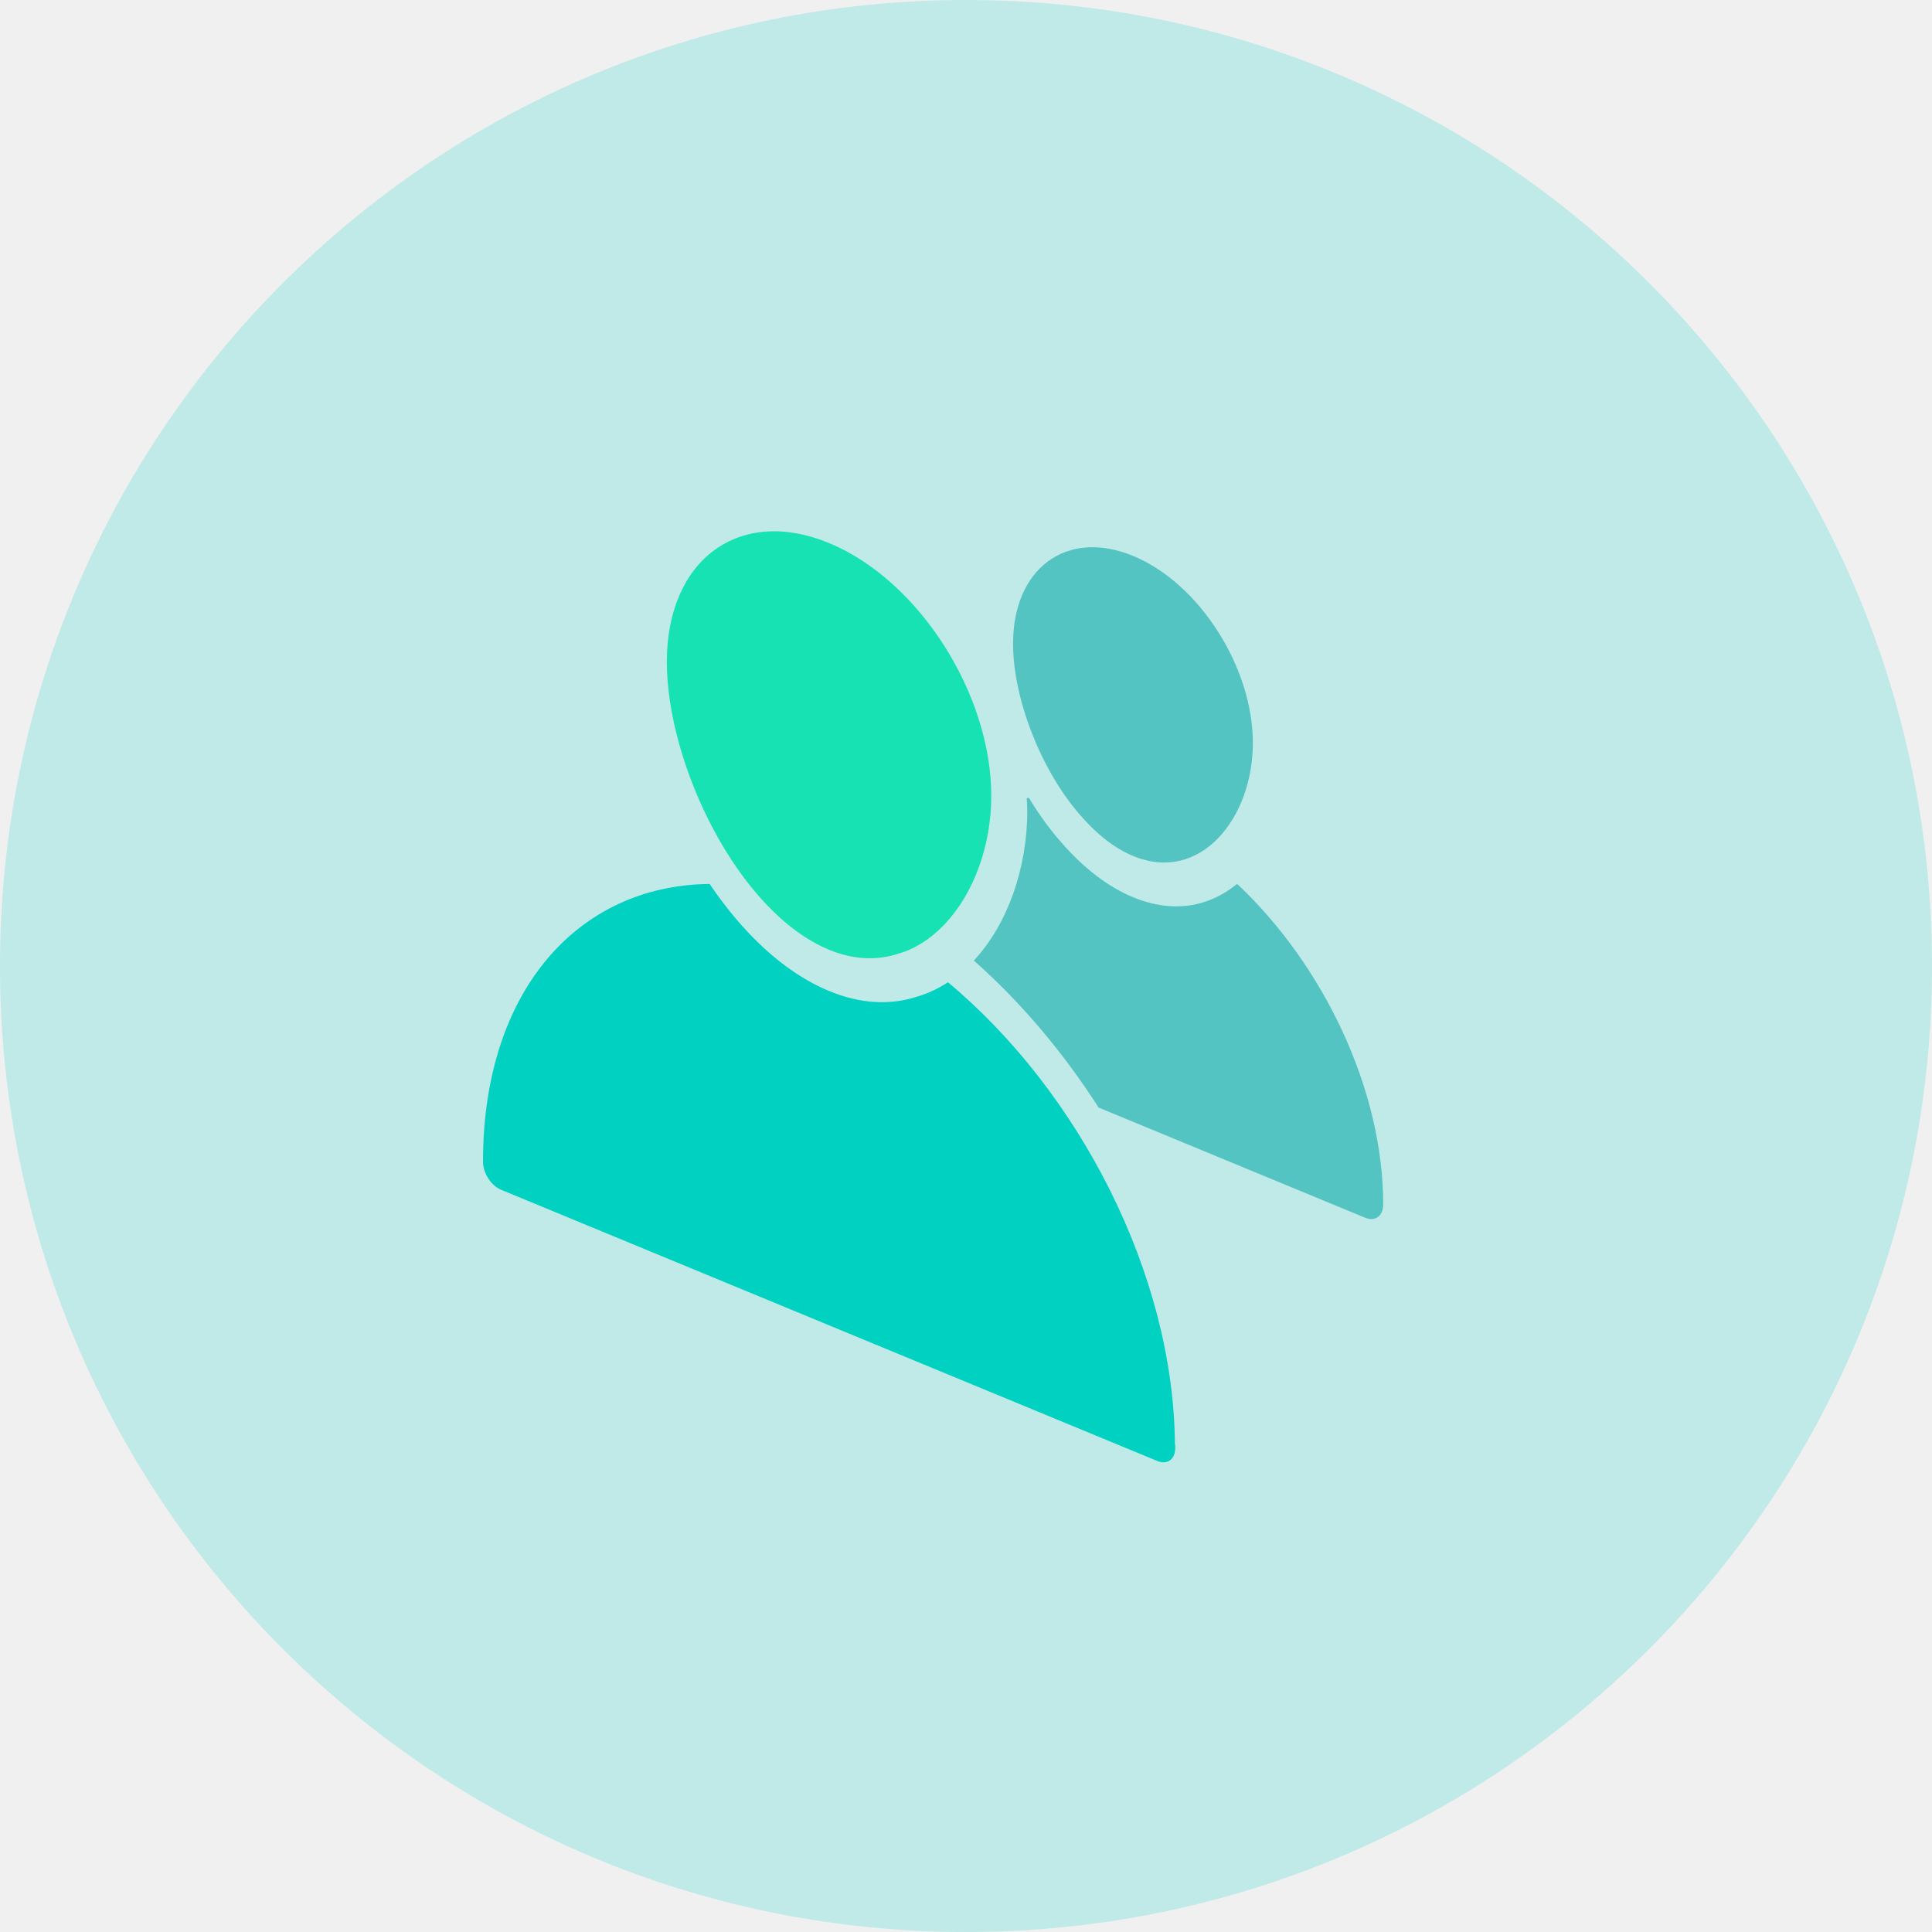
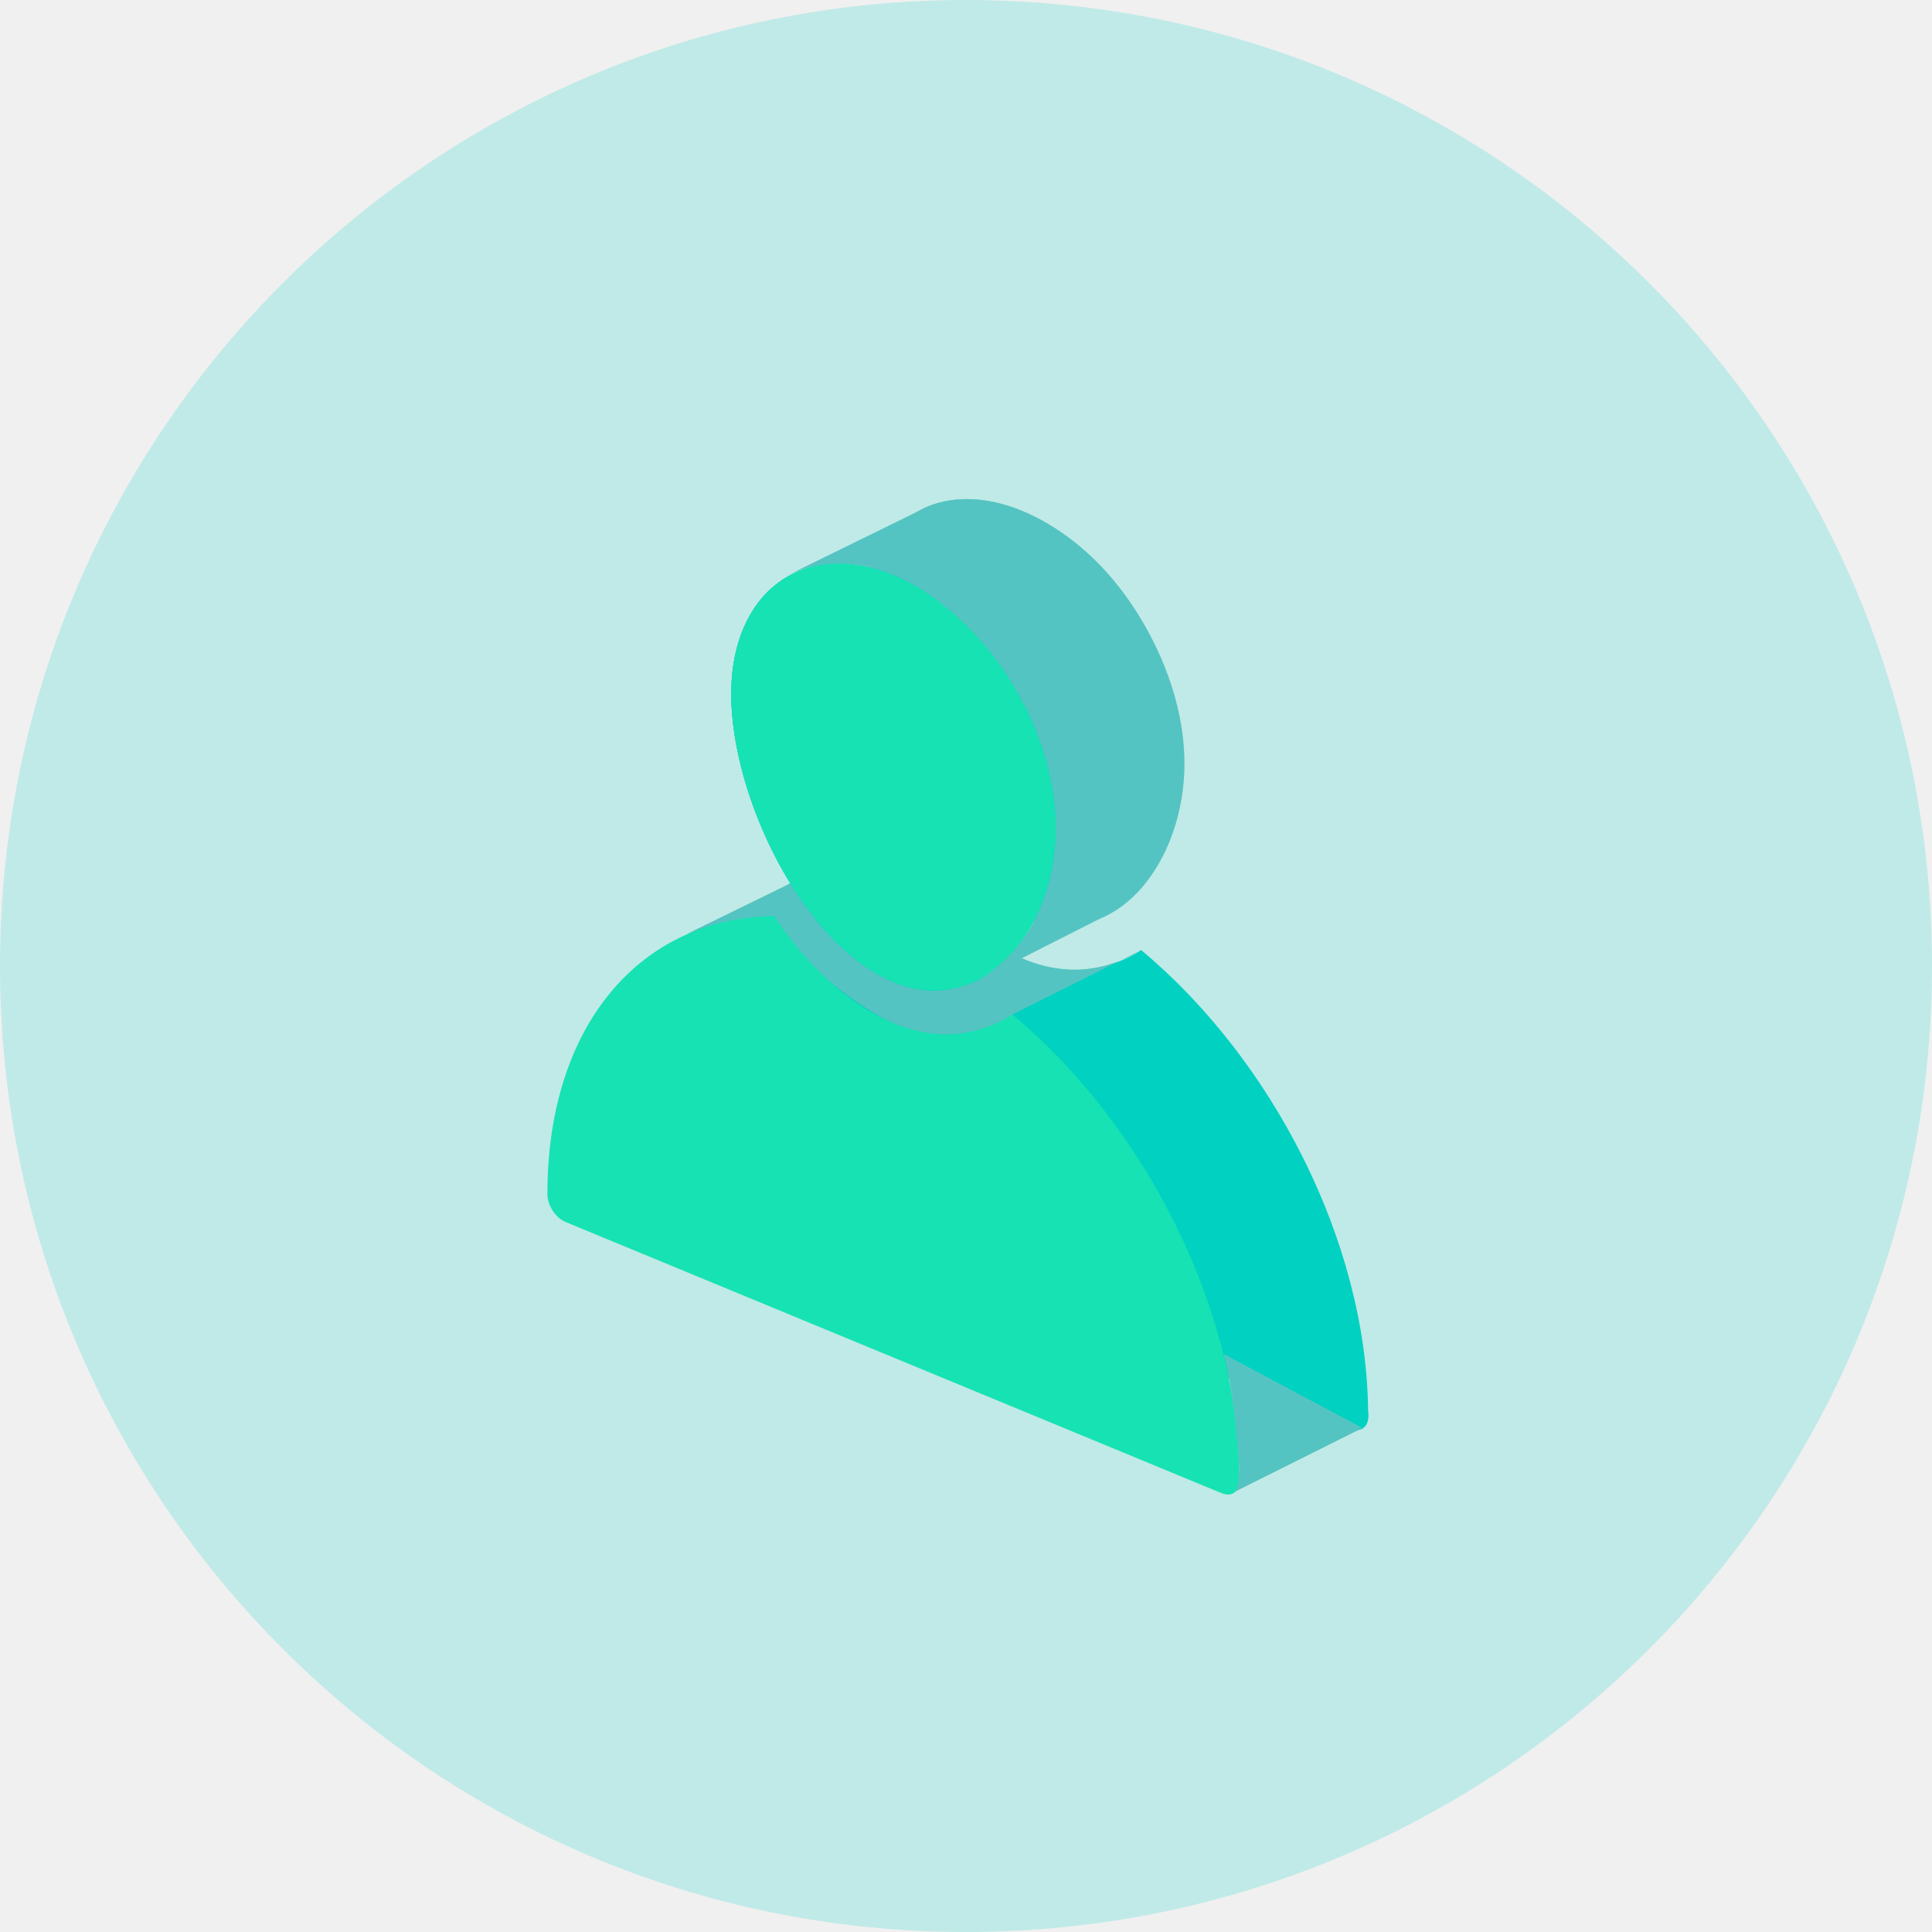
- <svg xmlns="http://www.w3.org/2000/svg" width="60px" height="60px" viewBox="0 0 60 60" version="1.1">
-   <g id="Design" stroke="none" stroke-width="1" fill="none" fill-rule="evenodd">
-     <g id="2b-Features---Simuler" transform="translate(-729, -1216)">
-       <g id="Section-1" transform="translate(194, 878)">
-         <g id="2-copy" transform="translate(535, 338)">
-           <g id="engagement-">
-             <circle id="Oval-4" fill="#00D1C1" fill-rule="nonzero" opacity="0.2" cx="30" cy="30" r="30" />
-             <g id="noun_client_1401473" transform="translate(15, 16)">
-               <g id="Group">
-                 <path d="M17.54,7.836 C17.831,8.385 18.183,8.902 18.558,9.326 C19.078,9.926 19.626,10.351 20.191,10.584 C22.282,11.448 23.909,9.405 23.909,7.074 C23.909,4.717 22.243,2.113 20.191,1.265 C18.133,0.414 16.461,1.638 16.461,3.995 C16.461,5.129 16.853,6.54 17.507,7.777 C17.513,7.786 17.529,7.812 17.54,7.836 Z" id="Path" fill="#54C4C2" />
-                 <path d="M14.44,14.505 C14.135,14.703 13.816,14.856 13.481,14.951 C12.635,15.229 11.707,15.173 10.747,14.776 C9.326,14.189 8.055,12.958 7.038,11.452 C2.937,11.492 0,14.787 0,20.076 C0,20.435 0.252,20.821 0.559,20.948 L20.929,29.367 C20.934,29.37 20.94,29.372 20.94,29.372 C21.253,29.501 21.499,29.321 21.499,28.963 C21.499,28.918 21.499,28.873 21.488,28.83 C21.44,23.564 18.514,17.903 14.44,14.505 Z" id="Path" fill="#00D1C1" />
-                 <path d="M23.419,11.448 C22.576,12.146 21.459,12.389 20.191,11.865 C19.413,11.544 18.659,10.967 17.952,10.152 C17.599,9.753 17.258,9.282 16.953,8.776 C16.93,8.778 16.909,8.785 16.886,8.788 C16.892,8.919 16.903,9.05 16.903,9.18 C16.903,10.96 16.295,12.681 15.274,13.797 C15.263,13.811 15.253,13.818 15.242,13.83 C16.715,15.134 18.025,16.691 19.117,18.396 L27.398,21.819 C27.706,21.946 27.957,21.762 27.957,21.41 C27.957,17.825 26.094,13.963 23.419,11.448 Z" id="Path" fill="#54C4C2" />
-                 <path d="M10.747,13.495 C11.49,13.803 12.217,13.841 12.9,13.617 C13.414,13.471 13.889,13.167 14.309,12.732 C14.325,12.72 14.342,12.708 14.353,12.687 C15.248,11.731 15.785,10.249 15.785,8.718 C15.785,5.535 13.526,2.013 10.747,0.865 C7.968,-0.284 5.709,1.37 5.709,4.553 C5.709,7.724 7.912,12.324 10.747,13.495 Z" id="Path" fill="#17E2B3" />
-               </g>
+ <svg xmlns="http://www.w3.org/2000/svg" xmlns:xlink="http://www.w3.org/1999/xlink" width="60px" height="60px" viewBox="0 0 60 60" version="1.1">
+   <defs>
+     <path d="M0,30 C0,46.568 13.432,60 30,60 C46.568,60 60,46.568 60,30 C60,13.432 46.568,0 30,0 C13.432,0 0,13.432 0,30 Z" id="path-1" />
+     <path d="M0,9.077 C0,9.435 0.252,9.821 0.56,9.948 L20.928,18.367 L20.94,18.372 C21.253,18.502 21.499,18.321 21.499,17.963 C21.499,17.918 21.499,17.873 21.488,17.831 C21.44,12.564 18.514,6.904 14.44,3.505 C14.136,3.703 13.816,3.856 13.48,3.952 C12.636,4.229 11.707,4.173 10.747,3.776 C9.326,3.189 8.055,1.958 7.038,0.452 C2.936,0.492 0,3.787 0,9.077 Z" id="path-3" />
+     <path d="M0.709,4.553 C0.709,7.724 2.912,12.324 5.747,13.495 C6.49,13.803 7.218,13.841 7.899,13.617 C8.414,13.471 8.889,13.168 9.309,12.732 C9.325,12.72 9.342,12.708 9.354,12.686 C10.248,11.73 10.785,10.249 10.785,8.718 C10.785,5.535 8.525,2.014 5.747,0.865 C5.148,0.617 4.573,0.5 4.04,0.5 C2.099,0.5 0.709,2.056 0.709,4.553 Z" id="path-5" />
+     <path d="M0,9.077 C0,9.435 0.252,9.821 0.559,9.948 L20.929,18.368 L20.94,18.372 C21.253,18.502 21.499,18.322 21.499,17.963 C21.499,17.918 21.499,17.874 21.489,17.83 C21.44,12.564 18.514,6.903 14.441,3.505 C14.136,3.703 13.815,3.856 13.48,3.951 C12.635,4.229 11.707,4.173 10.747,3.777 C9.326,3.189 8.054,1.959 7.038,0.453 C2.937,0.492 0,3.787 0,9.077 Z" id="path-7" />
+     <path d="M0.709,4.554 C0.709,7.724 2.912,12.323 5.747,13.495 C6.49,13.803 7.218,13.841 7.899,13.617 C8.414,13.471 8.89,13.168 9.308,12.733 C9.326,12.719 9.342,12.708 9.353,12.687 C10.248,11.73 10.785,10.249 10.785,8.718 C10.785,5.535 8.525,2.014 5.747,0.865 C5.148,0.617 4.574,0.5 4.041,0.5 C2.099,0.5 0.709,2.056 0.709,4.554 Z" id="path-9" />
+     <path d="M0.709,4.554 C0.709,7.724 2.912,12.323 5.747,13.495 C6.49,13.803 7.218,13.841 7.899,13.617 C8.414,13.471 8.89,13.168 9.308,12.733 C9.326,12.719 9.342,12.708 9.353,12.687 C10.248,11.73 10.785,10.249 10.785,8.718 C10.785,5.535 8.525,2.014 5.747,0.865 C5.149,0.617 4.573,0.5 4.041,0.5 C2.099,0.5 0.709,2.056 0.709,4.554 Z" id="path-11" />
+   </defs>
+   <g id="Icons" stroke="none" stroke-width="1" fill="none" fill-rule="evenodd">
+     <g id="Artboard" transform="translate(-818, -1661)">
+       <g id="2" transform="translate(773, 1616)">
+         <g id="picto">
+           <g id="engagement-" transform="translate(45, 45)">
+             <g id="Group-3">
+               <mask id="mask-2" fill="white">
+                 <use xlink:href="#path-1" />
+               </mask>
+               <g id="Clip-2" />
+               <polygon id="Fill-1" fill="#00D1C1" opacity="0.2" mask="url(#mask-2)" points="-5 65 65 65 65 -5 -5 -5" />
+             </g>
+             <g id="Group-6" transform="translate(21, 26)">
+               <mask id="mask-4" fill="white">
+                 <use xlink:href="#path-3" />
+               </mask>
+               <g id="Clip-5" />
+               <polygon id="Fill-4" fill="#00D1C1" mask="url(#mask-4)" points="-5 23.414 26.499 23.414 26.499 -4.547 -5 -4.547" />
+             </g>
+             <path d="M21.314,29.013 L24.62,27.397 L31.265,29.505 C31.265,29.505 33.191,30.853 35.386,29.533 L35.429,29.499 L35.441,29.505 L31.441,31.505 C31.441,31.505 29.581,32.905 27.209,31.501 C24.835,30.097 24.038,28.453 24.038,28.453 C24.038,28.453 23.052,28.403 21.314,29.013" id="Fill-7" fill="#54C4C2" />
+             <g id="Group-11" transform="translate(26, 15)">
+               <mask id="mask-6" fill="white">
+                 <use xlink:href="#path-5" />
+               </mask>
+               <g id="Clip-10" />
+               <polygon id="Fill-9" fill="#54C4C2" mask="url(#mask-6)" points="-4.291 18.76 15.785 18.76 15.785 -4.5 -4.291 -4.5" />
+             </g>
+             <g id="Group-14" transform="translate(17, 28)">
+               <mask id="mask-8" fill="white">
+                 <use xlink:href="#path-7" />
+               </mask>
+               <g id="Clip-13" />
+               <polygon id="Fill-12" fill="#17E2B3" mask="url(#mask-8)" points="-5 23.414 26.499 23.414 26.499 -4.547 -5 -4.547" />
+             </g>
+             <path d="M27.747,30.496 C28.49,30.803 29.218,30.841 29.899,30.617 C30.414,30.471 30.89,30.168 31.309,29.733 C31.325,29.72 31.342,29.708 31.353,29.687 C32.248,28.731 32.785,27.249 32.785,25.718 C32.785,22.535 30.525,19.014 27.747,17.865 C24.968,16.717 22.709,18.371 22.709,21.554 C22.709,24.724 24.912,29.324 27.747,30.496" id="Fill-15" fill="#00D1C1" />
+             <g id="Group-19" transform="translate(22, 17)">
+               <mask id="mask-10" fill="white">
+                 <use xlink:href="#path-9" />
+               </mask>
+               <g id="Clip-18" />
+               <polygon id="Fill-17" fill="#00D1C1" mask="url(#mask-10)" points="-840 1527 499 1527 499 -1678 -840 -1678" />
+             </g>
+             <g id="Group-22" transform="translate(22, 17)">
+               <mask id="mask-12" fill="white">
+                 <use xlink:href="#path-11" />
+               </mask>
+               <g id="Clip-21" />
+               <polygon id="Fill-20" fill="#17E2B3" mask="url(#mask-12)" points="-4.291 18.76 15.785 18.76 15.785 -4.5 -4.291 -4.5" />
+             </g>
+             <g id="Group-29" transform="translate(24, 15)" fill="#54C4C2">
+               <path d="M0.45,2.871 L4.557,0.856 C4.557,0.856 5.647,0.128 7.444,0.761 C9.24,1.393 10.765,2.869 11.744,4.791 L7.797,6.886 C7.797,6.886 6.87,4.74 4.535,3.246 C4.535,3.246 2.511,1.86 0.45,2.871" id="Fill-23" />
+               <path d="M10.385,13.415 L6.333,15.47 C6.333,15.47 7.49,14.852 8.107,13.621 L10.385,13.415 Z" id="Fill-25" />
+               <path d="M18.312,29.347 L14.361,31.322 C14.361,31.322 14.514,31.132 14.476,30.43 C14.438,29.727 14.267,27.979 14.001,27.049 L18.312,29.347 Z" id="Fill-27" />
            </g>
          </g>
        </g>
      </g>
    </g>
  </g>
</svg>
